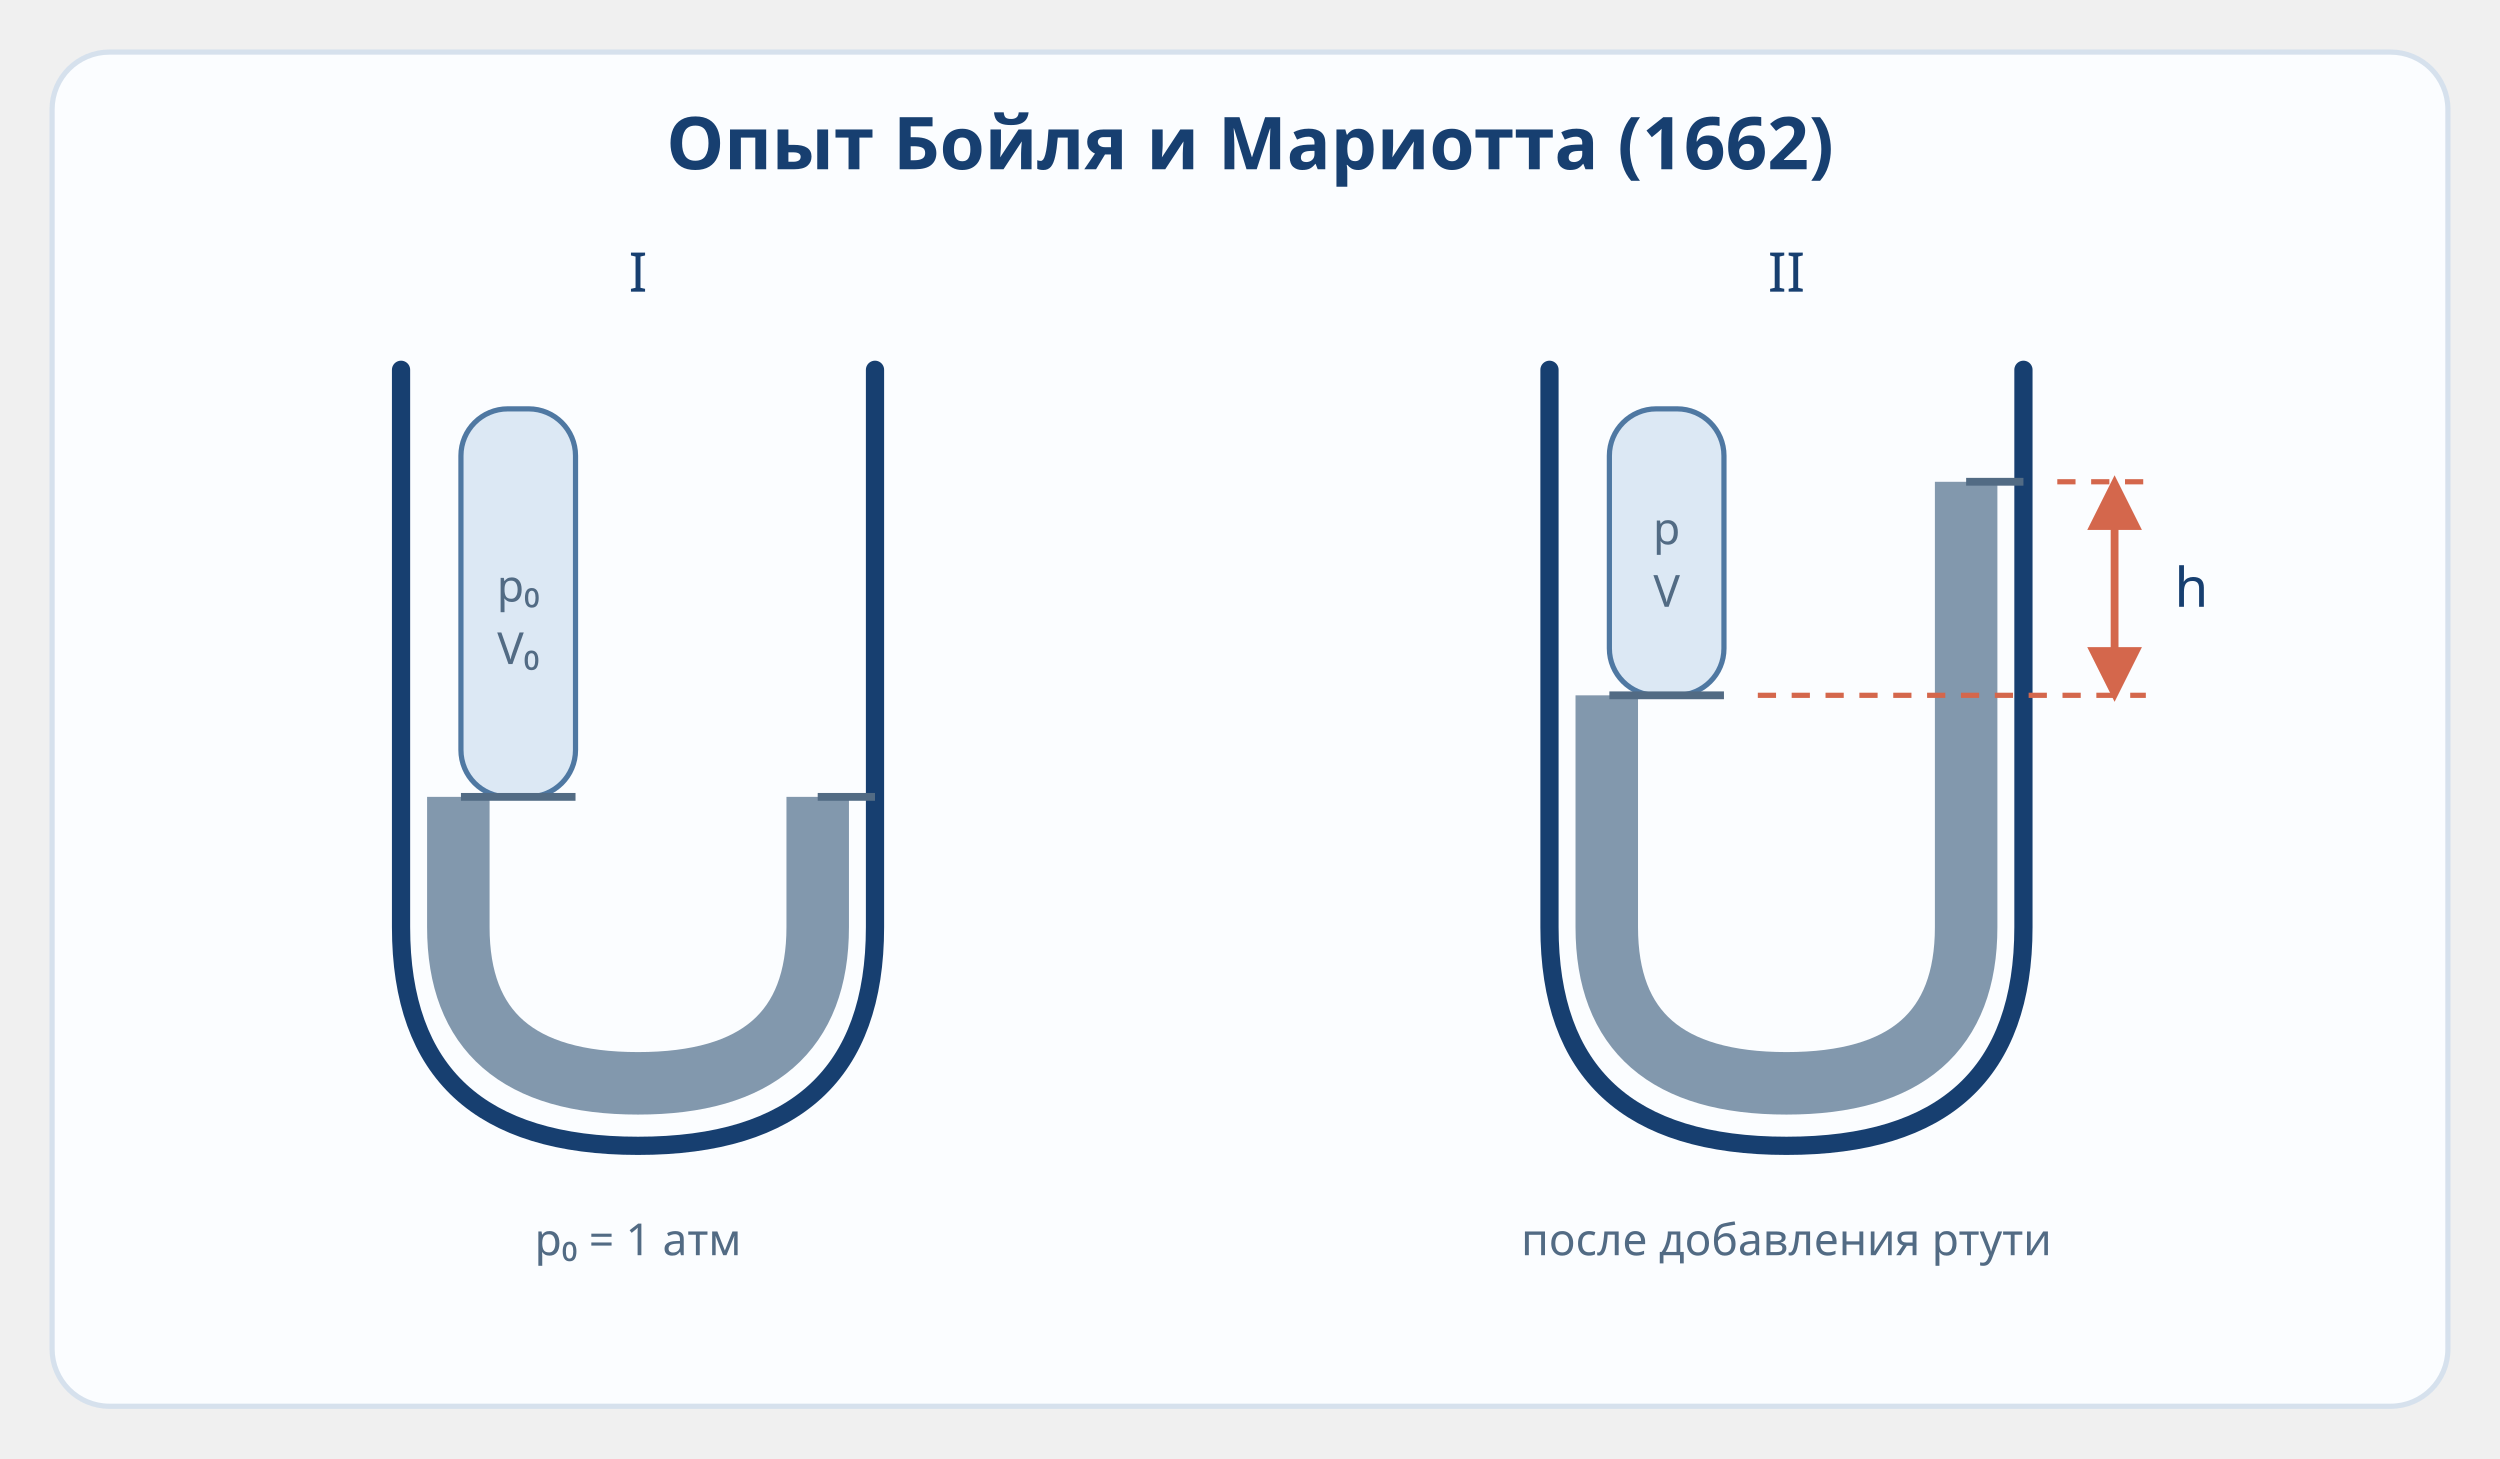
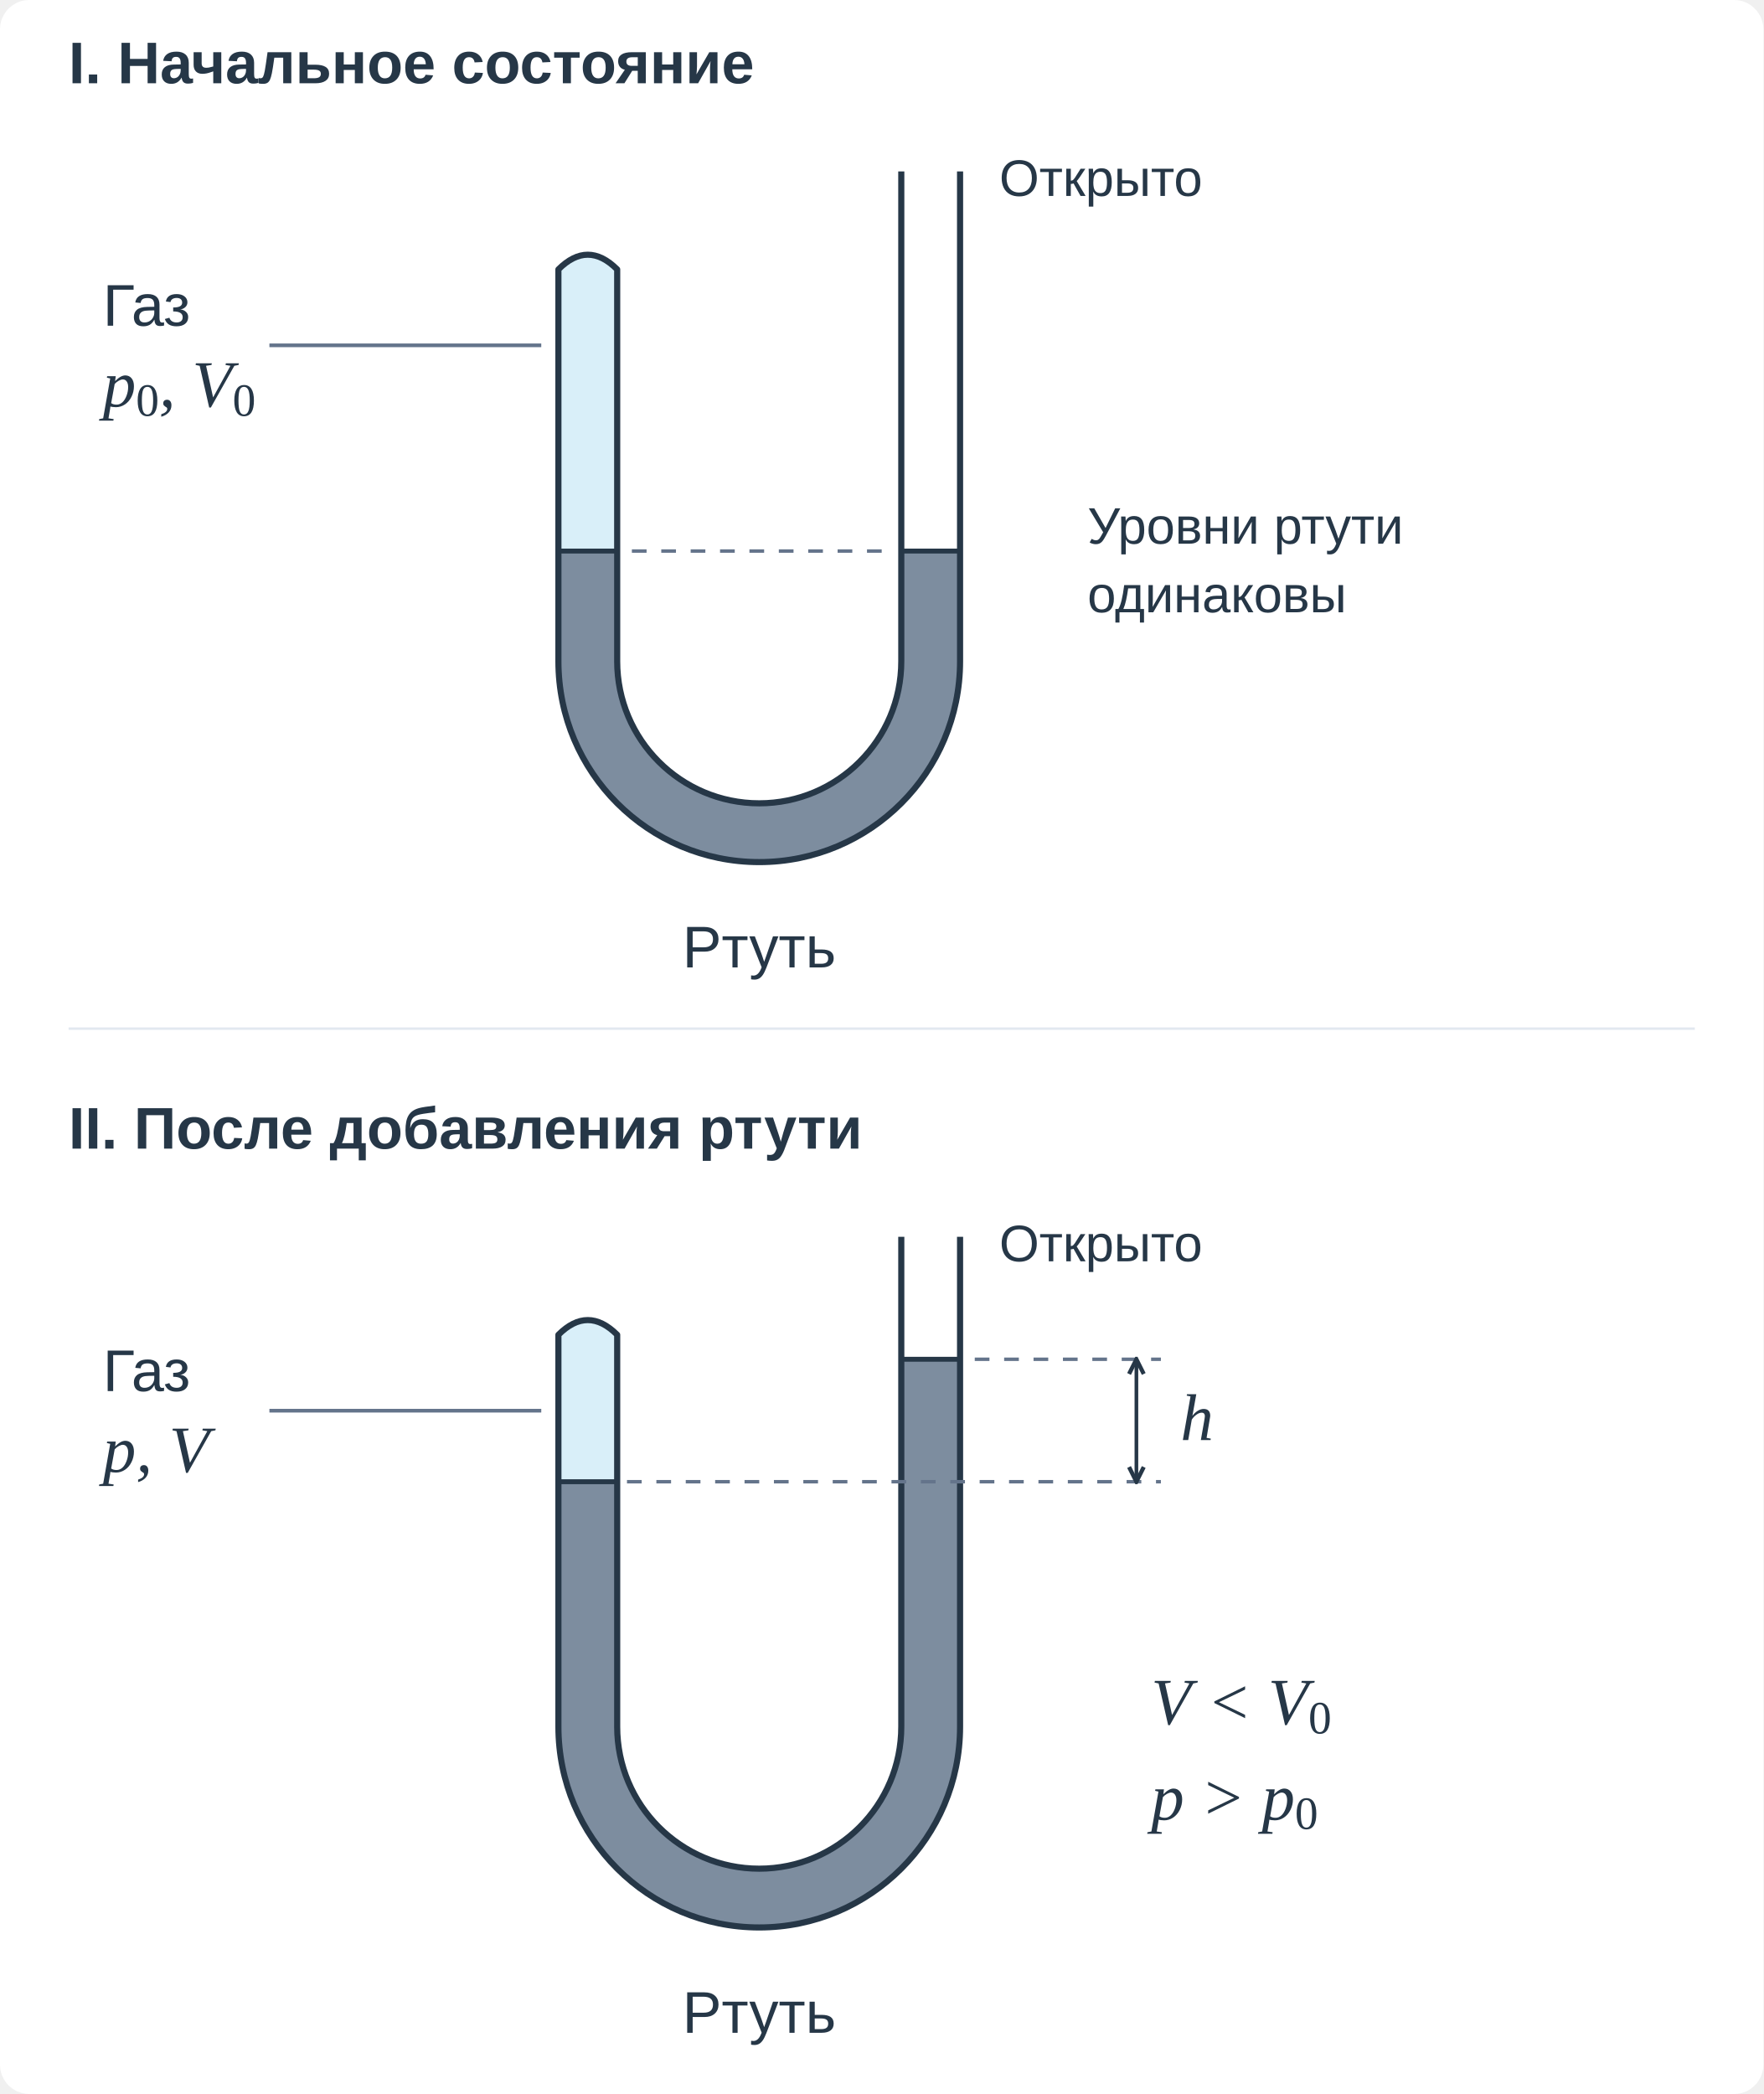
- <svg xmlns="http://www.w3.org/2000/svg" viewBox="0 0 960 560" role="img" aria-labelledby="title desc">
+ <svg xmlns="http://www.w3.org/2000/svg" viewBox="0 0 720 855" role="img" aria-labelledby="title desc">
  <defs>
-     <style>
-       .frame{fill:#fbfdff;stroke:#d6e1ed;stroke-width:2}.glass{fill:none;stroke:#173f70;stroke-width:7;stroke-linecap:round;stroke-linejoin:round}
-       .mercury{fill:none;stroke:#8298ad;stroke-width:24;stroke-linecap:butt;stroke-linejoin:round}.gas{fill:#dce8f4;stroke:#4f78a2;stroke-width:2}
-       .heading{font:700 28px system-ui,sans-serif;fill:#173f70}.label{font:21px system-ui,sans-serif;fill:#173f70}.small{font:17px system-ui,sans-serif;fill:#526b84}
-       .measure{stroke:#d4674c;stroke-width:3;fill:none;marker-start:url(#arrow);marker-end:url(#arrow)}.guide{stroke:#d4674c;stroke-width:2;stroke-dasharray:7 6}
-     </style>
-     <marker id="arrow" viewBox="0 0 10 10" refX="5" refY="5" markerWidth="7" markerHeight="7" orient="auto-start-reverse">
-       <path d="M0 0L10 5L0 10z" fill="#d4674c" />
+     <marker id="arrow" markerWidth="8" markerHeight="8" refX="7" refY="4" orient="auto-start-reverse" markerUnits="userSpaceOnUse">
+       <path d="M1 1 L7 4 L1 7" fill="none" stroke="#263747" stroke-width="1.7" />
+     </marker>
+     <marker id="route" markerWidth="12" markerHeight="12" refX="10" refY="6" orient="auto" markerUnits="userSpaceOnUse">
+       <path d="M2 2 L10 6 L2 10" fill="none" stroke="#087f80" stroke-width="2.5" />
    </marker>
  </defs>
-   <rect class="frame" x="20" y="20" width="920" height="520" rx="22" />
-   <text class="heading" x="480" y="65" text-anchor="middle">Опыт Бойля и Мариотта (1662)</text>
-   <g aria-label="Первое состояние">
-     <text class="label" x="245" y="112" text-anchor="middle">I</text>
-     <path class="glass" d="M154 142V356Q154 440 245 440Q336 440 336 356V142" />
-     <path class="mercury" d="M176 306V356Q176 416 245 416Q314 416 314 356V306" />
-     <rect class="gas" x="177" y="157" width="44" height="149" rx="18" />
-     <line x1="177" y1="306" x2="221" y2="306" stroke="#526b84" stroke-width="3" />
-     <line x1="314" y1="306" x2="336" y2="306" stroke="#526b84" stroke-width="3" />
-     <text class="small" x="199" y="231" text-anchor="middle">p₀</text>
-     <text class="small" x="199" y="255" text-anchor="middle">V₀</text>
-     <text class="small" x="245" y="482" text-anchor="middle">p₀ = 1 атм</text>
+   <style>text{font-family:Arial,Helvetica,sans-serif;font-size:24px;fill:#263747}.heading{font-size:24px;font-weight:600}.small{font-size:21px}.math{font-family:Georgia,'Times New Roman',serif;font-size:27px;font-style:italic}.guide{stroke:#64748b;stroke-width:1.4;stroke-dasharray:6 6;fill:none}.axis{stroke:#263747;stroke-width:1.7;fill:none;marker-end:url(#arrow)}.wall{stroke:#263747;stroke-width:2.5;fill:none;stroke-linejoin:round}</style>
+   <rect width="720" height="855" rx="12" fill="#fff" />
+   <g transform="translate(0 0)">
+     <text x="28" y="34" class="heading">I. Начальное состояние</text>
+     <path d="M228 110 Q240 98 252 110 V225 H228 Z" fill="#d9eff9" />
+     <path d="M228 225 H252 V270 A58 58 0 0 0 368 270 V225 H392 V270 A82 82 0 0 1 228 270 Z" fill="#7d8d9f" />
+     <path d="M392 70 V270 A82 82 0 0 1 228 270 V110 Q240 98 252 110 V270 A58 58 0 0 0 368 270 V70" class="wall" />
+     <line x1="228" y1="225" x2="252" y2="225" stroke="#263747" stroke-width="2" />
+     <line x1="368" y1="225" x2="392" y2="225" stroke="#263747" stroke-width="2" />
+     <text x="42" y="133">Газ</text>
+     <text x="42" y="166" class="math">p<tspan baseline-shift="sub" font-size="70%" font-style="normal">0</tspan>, V<tspan baseline-shift="sub" font-size="70%" font-style="normal">0</tspan>
+     </text>
+     <line x1="110" y1="141" x2="221" y2="141" stroke="#64748b" stroke-width="1.5" />
+     <text x="408" y="80" class="small">Открыто</text>
+     <text x="310" y="395" text-anchor="middle">Ртуть</text>
+     <line x1="258" y1="225" x2="361" y2="225" class="guide" />
+     <text x="444" y="222" class="small">Уровни ртути</text>
+     <text x="444" y="250" class="small">одинаковы</text>
  </g>
-   <g aria-label="Второе состояние">
-     <text class="label" x="686" y="112" text-anchor="middle">II</text>
-     <path class="glass" d="M595 142V356Q595 440 686 440Q777 440 777 356V142" />
-     <path class="mercury" d="M617 267V356Q617 416 686 416Q755 416 755 356V185" />
-     <rect class="gas" x="618" y="157" width="44" height="110" rx="18" />
-     <line x1="618" y1="267" x2="662" y2="267" stroke="#526b84" stroke-width="3" />
-     <line x1="755" y1="185" x2="777" y2="185" stroke="#526b84" stroke-width="3" />
-     <text class="small" x="640" y="209" text-anchor="middle">p</text>
-     <text class="small" x="640" y="233" text-anchor="middle">V</text>
-     <line class="guide" x1="790" y1="185" x2="824" y2="185" />
-     <line class="guide" x1="675" y1="267" x2="824" y2="267" />
-     <line class="measure" x1="812" y1="193" x2="812" y2="259" />
-     <text class="label" x="835" y="233">h</text>
-     <text class="small" x="686" y="482" text-anchor="middle">после добавления ртути</text>
+   <line x1="28" y1="420" x2="692" y2="420" stroke="#e2e8f0" />
+   <g transform="translate(0 435)">
+     <text x="28" y="34" class="heading">II. После добавления ртути</text>
+     <path d="M228 110 Q240 98 252 110 V170 H228 Z" fill="#d9eff9" />
+     <path d="M228 170 H252 V270 A58 58 0 0 0 368 270 V120 H392 V270 A82 82 0 0 1 228 270 Z" fill="#7d8d9f" />
+     <path d="M392 70 V270 A82 82 0 0 1 228 270 V110 Q240 98 252 110 V270 A58 58 0 0 0 368 270 V70" class="wall" />
+     <line x1="228" y1="170" x2="252" y2="170" stroke="#263747" stroke-width="2" />
+     <line x1="368" y1="120" x2="392" y2="120" stroke="#263747" stroke-width="2" />
+     <text x="42" y="133">Газ</text>
+     <text x="42" y="166" class="math">p, V</text>
+     <line x1="110" y1="141" x2="221" y2="141" stroke="#64748b" stroke-width="1.5" />
+     <text x="408" y="80" class="small">Открыто</text>
+     <text x="310" y="395" text-anchor="middle">Ртуть</text>
+     <line x1="398" y1="120" x2="474" y2="120" class="guide" />
+     <line x1="256" y1="170" x2="474" y2="170" class="guide" />
+     <line x1="464" y1="120" x2="464" y2="170" stroke="#263747" stroke-width="1.5" marker-start="url(#arrow)" marker-end="url(#arrow)" />
+     <text x="482" y="153" class="math">h</text>
+     <text x="470" y="269" class="math">V &lt; V<tspan baseline-shift="sub" font-size="70%" font-style="normal">0</tspan>
+     </text>
+     <text x="470" y="308" class="math">p &gt; p<tspan baseline-shift="sub" font-size="70%" font-style="normal">0</tspan>
+     </text>
  </g>
</svg>
